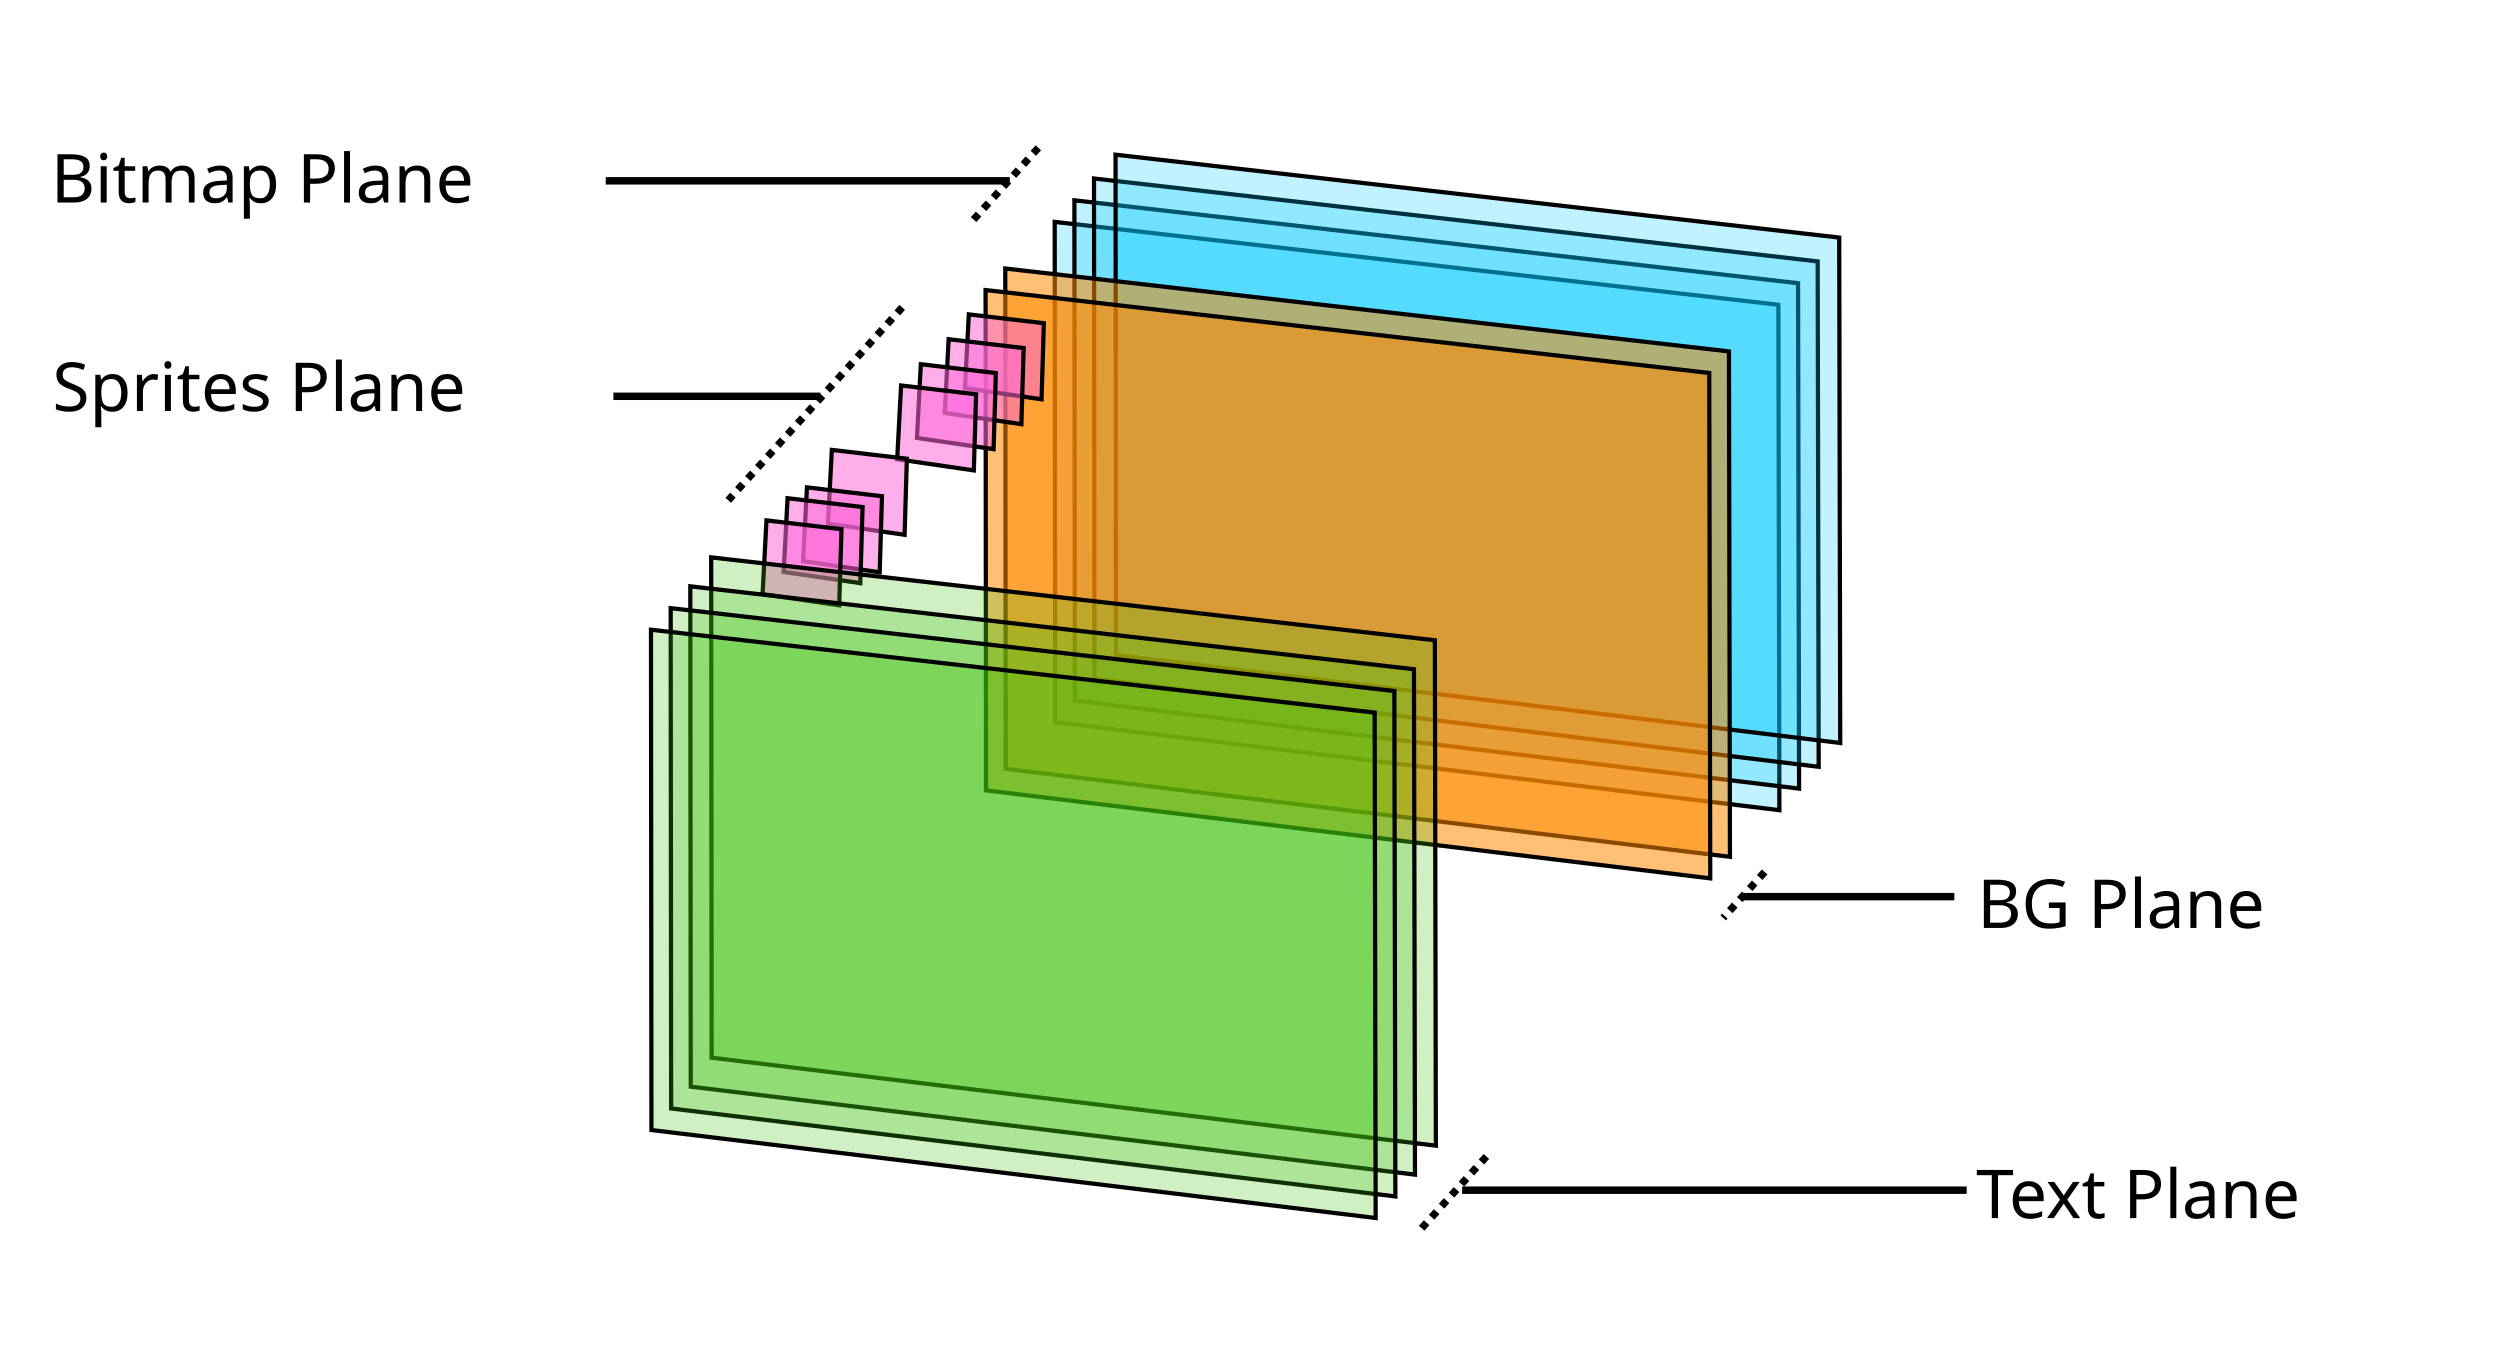
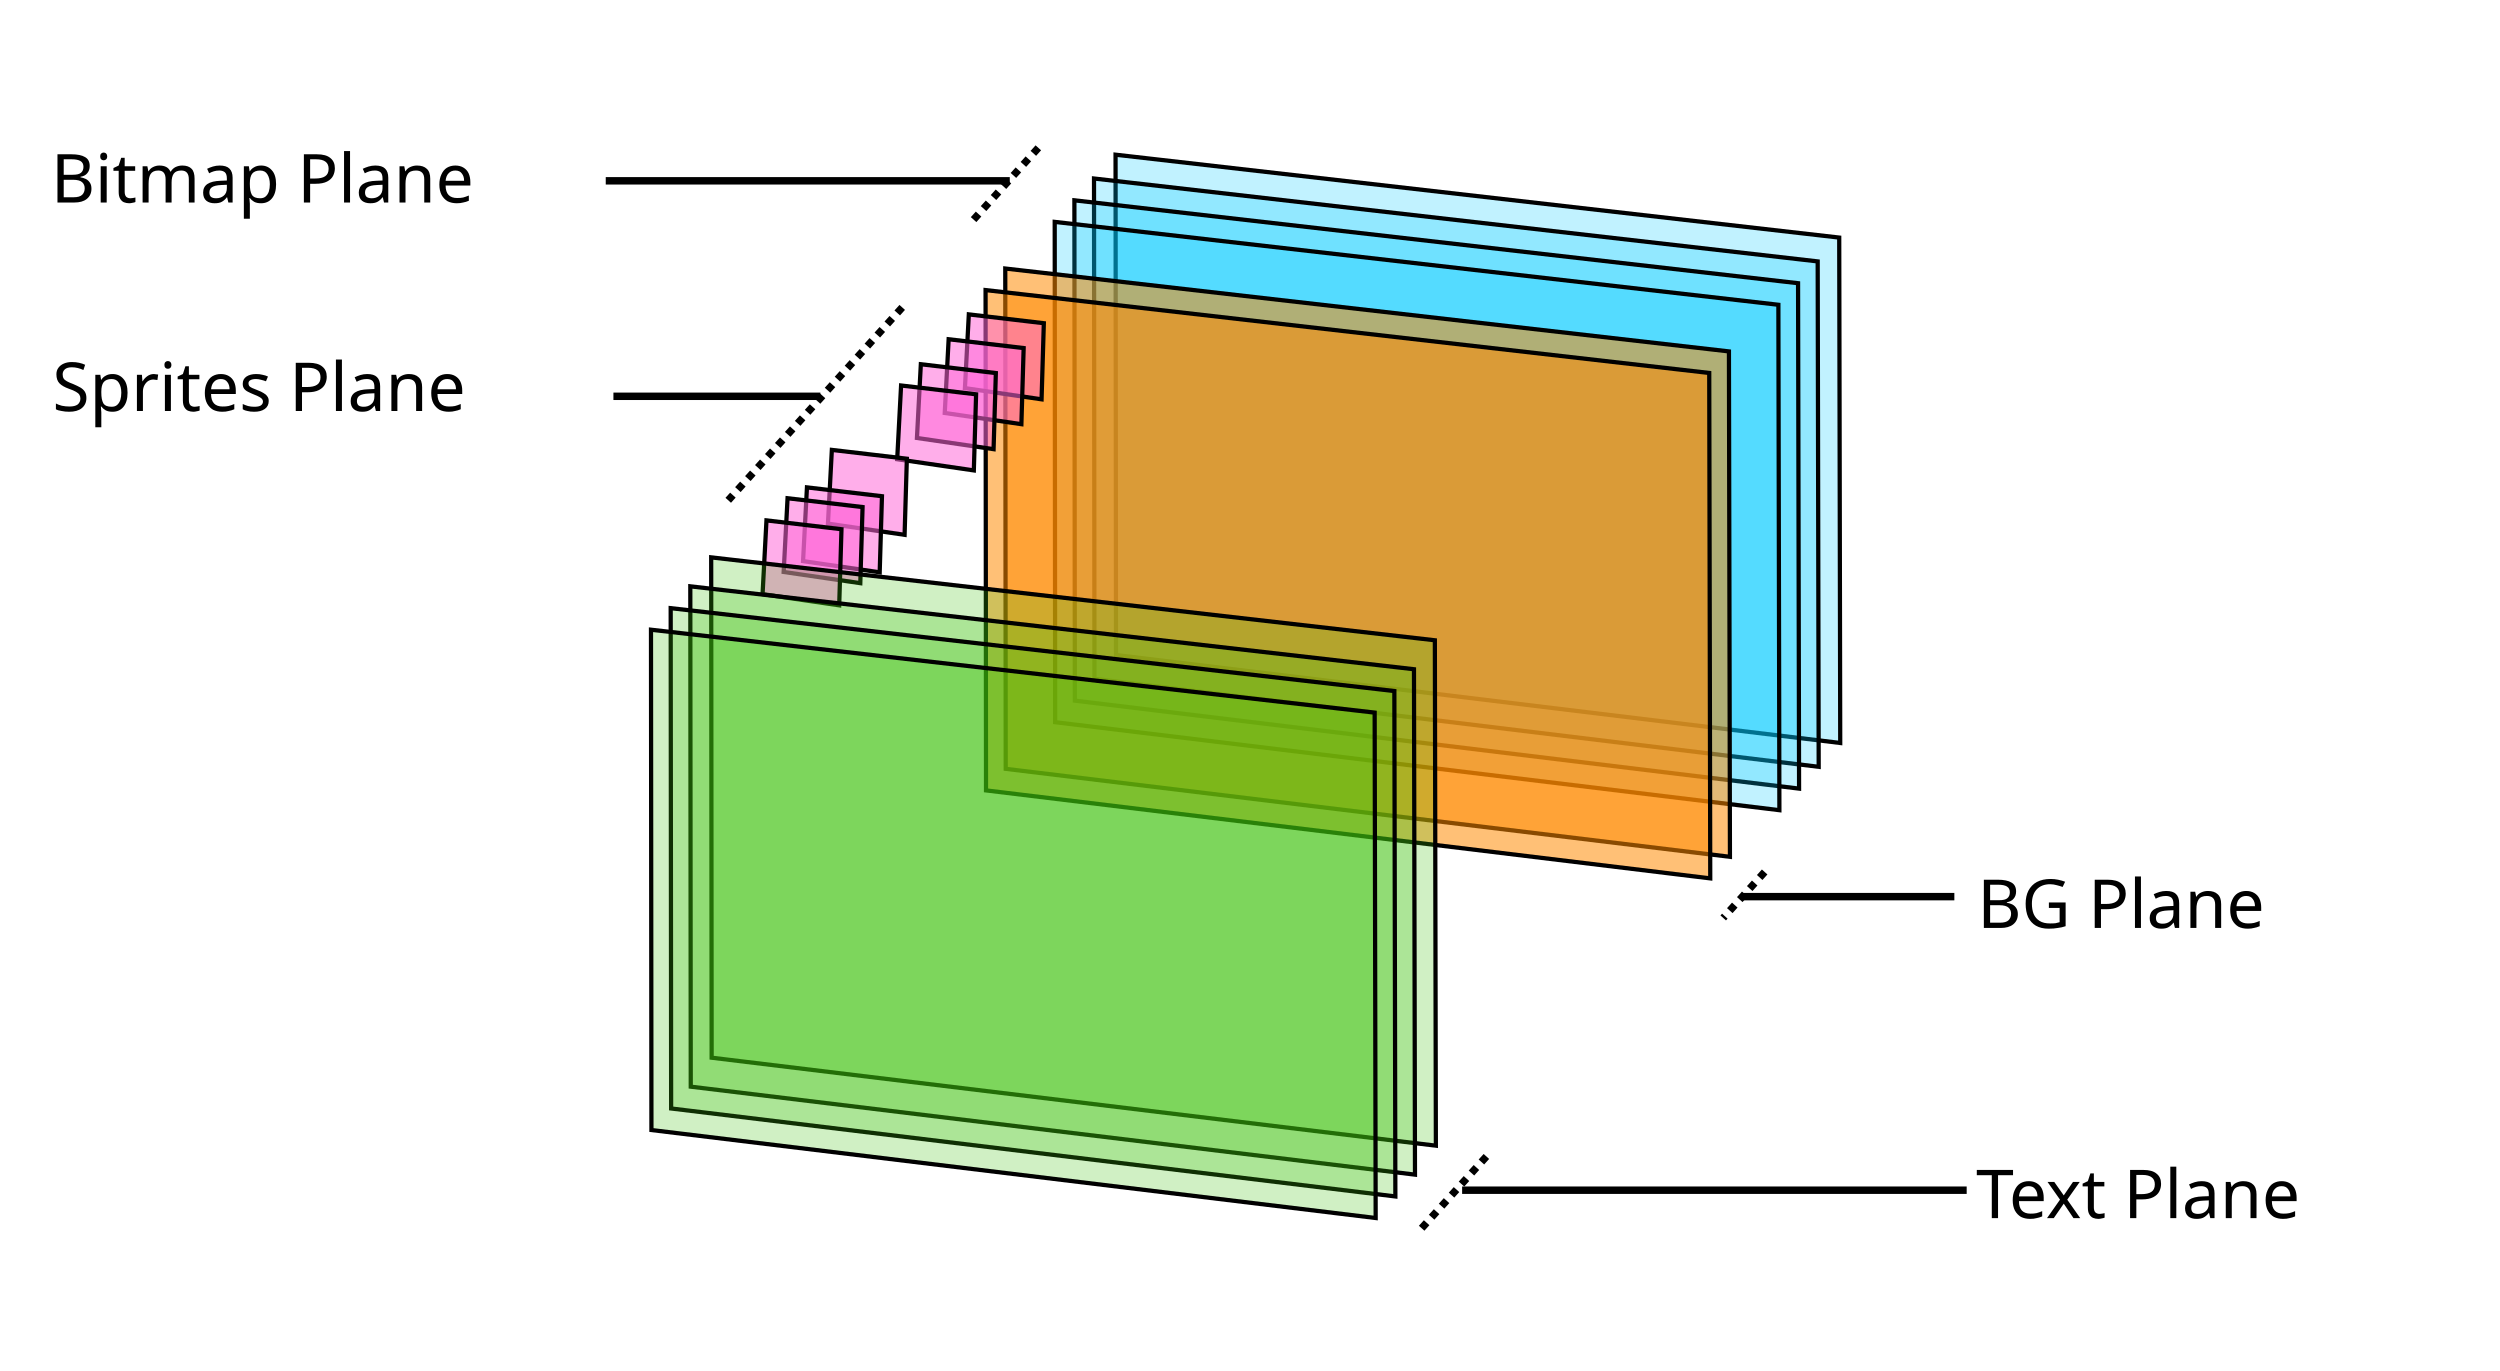
<svg xmlns="http://www.w3.org/2000/svg" width="6.155in" height="3.374in" viewBox="0 0 156.328 85.704" version="1.1" id="svg240" xml:space="preserve">
  <defs id="defs237" />
  <g id="layer1" transform="translate(30.5387,-97.55419)">
+     <path style="fill:#00c9ff;fill-opacity:0.246;stroke:#000000;stroke-width:0.265px;stroke-linecap:butt;stroke-linejoin:miter;stroke-opacity:1" d="m 39.217,107.228 45.257,5.184 0.063,31.607 -45.292,-5.502 z" id="path531-7-6" />
+     <path style="fill:#00c9ff;fill-opacity:0.246;stroke:#000000;stroke-width:0.265px;stroke-linecap:butt;stroke-linejoin:miter;stroke-opacity:1" d="m 37.87,108.718 45.257,5.184 0.063,31.607 -45.292,-5.502 z" id="path531-6-5" />
+     <path style="fill:#00c9ff;fill-opacity:0.246;stroke:#000000;stroke-width:0.265px;stroke-linecap:butt;stroke-linejoin:miter;stroke-opacity:1" d="m 36.643,110.082 45.257,5.184 0.063,31.607 -45.292,-5.502 z" id="path531-3-3" />
    <path style="fill:#00c9ff;fill-opacity:0.246;stroke:#000000;stroke-width:0.265px;stroke-linecap:butt;stroke-linejoin:miter;stroke-opacity:1" d="m 35.412,111.43 45.257,5.184 0.063,31.607 -45.292,-5.502 z" id="path531-5" />
-     <path style="fill:#00c9ff;fill-opacity:0.246;stroke:#000000;stroke-width:0.265px;stroke-linecap:butt;stroke-linejoin:miter;stroke-opacity:1" d="m 36.643,110.082 45.257,5.184 0.063,31.607 -45.292,-5.502 z" id="path531-3-3" />
-     <path style="fill:#00c9ff;fill-opacity:0.246;stroke:#000000;stroke-width:0.265px;stroke-linecap:butt;stroke-linejoin:miter;stroke-opacity:1" d="m 37.87,108.718 45.257,5.184 0.063,31.607 -45.292,-5.502 z" id="path531-6-5" />
-     <path style="fill:#00c9ff;fill-opacity:0.246;stroke:#000000;stroke-width:0.265px;stroke-linecap:butt;stroke-linejoin:miter;stroke-opacity:1" d="m 39.217,107.228 45.257,5.184 0.063,31.607 -45.292,-5.502 z" id="path531-7-6" />
    <g id="g1504" transform="translate(-15.34584,9.525001)">
      <path style="fill:#ff8a00;fill-opacity:0.536;stroke:#000000;stroke-width:0.265px;stroke-linecap:butt;stroke-linejoin:miter;stroke-opacity:1" d="m 47.666,104.822 45.257,5.184 0.063,31.607 -45.292,-5.502 z" id="path531-3-9" />
      <path style="fill:#ff8a00;fill-opacity:0.536;stroke:#000000;stroke-width:0.265px;stroke-linecap:butt;stroke-linejoin:miter;stroke-opacity:1" d="m 46.434,106.17 45.257,5.184 0.063,31.607 -45.292,-5.502 z" id="path531-2" />
    </g>
    <path style="fill:#ff69d9;fill-opacity:0.536;stroke:#000000;stroke-width:0.265px;stroke-linecap:butt;stroke-linejoin:miter;stroke-opacity:1" d="m 30.041,117.216 4.691,0.552 -0.142,4.759 -4.793,-0.7 z" id="path1361-6" />
    <path style="fill:#ff69d9;fill-opacity:0.536;stroke:#000000;stroke-width:0.265px;stroke-linecap:butt;stroke-linejoin:miter;stroke-opacity:1" d="m 28.779,118.77 4.691,0.552 -0.142,4.759 -4.793,-0.7 z" id="path1361-3" />
    <path style="fill:#ff69d9;fill-opacity:0.536;stroke:#000000;stroke-width:0.265px;stroke-linecap:butt;stroke-linejoin:miter;stroke-opacity:1" d="m 27.04,120.333 4.691,0.552 -0.142,4.759 -4.793,-0.7 z" id="path1361-9" />
    <path style="fill:#ff69d9;fill-opacity:0.536;stroke:#000000;stroke-width:0.265px;stroke-linecap:butt;stroke-linejoin:miter;stroke-opacity:1" d="m 25.805,121.662 4.691,0.552 -0.142,4.759 -4.793,-0.7 z" id="path1361-0" />
    <path style="fill:#ff69d9;fill-opacity:0.536;stroke:#000000;stroke-width:0.265px;stroke-linecap:butt;stroke-linejoin:miter;stroke-opacity:1" d="m 21.475,125.69 4.691,0.552 -0.142,4.759 -4.793,-0.7 z" id="path1361" />
    <path style="fill:#ff69d9;fill-opacity:0.536;stroke:#000000;stroke-width:0.265px;stroke-linecap:butt;stroke-linejoin:miter;stroke-opacity:1" d="m 19.918,128.035 4.691,0.552 -0.142,4.759 -4.793,-0.7 z" id="path1361-06" />
    <path style="fill:#ff69d9;fill-opacity:0.536;stroke:#000000;stroke-width:0.265px;stroke-linecap:butt;stroke-linejoin:miter;stroke-opacity:1" d="m 18.705,128.713 4.691,0.552 -0.142,4.759 -4.793,-0.7 z" id="path1361-2" />
    <path style="fill:#ff69d9;fill-opacity:0.536;stroke:#000000;stroke-width:0.265px;stroke-linecap:butt;stroke-linejoin:miter;stroke-opacity:1" d="m 17.386,130.099 4.691,0.552 -0.142,4.759 -4.793,-0.7 z" id="path1361-61" />
    <path style="fill:#40bf0e;fill-opacity:0.246;stroke:#000000;stroke-width:0.265px;stroke-linecap:butt;stroke-linejoin:miter;stroke-opacity:1" d="m 13.929,132.412 45.257,5.184 0.063,31.607 -45.292,-5.502 z" id="path531-7" />
    <path style="fill:#40bf0e;fill-opacity:0.246;stroke:#000000;stroke-width:0.265px;stroke-linecap:butt;stroke-linejoin:miter;stroke-opacity:1" d="m 12.623,134.223 45.257,5.184 0.063,31.607 -45.292,-5.502 z" id="path531-6" />
    <path style="fill:#40bf0e;fill-opacity:0.246;stroke:#000000;stroke-width:0.265px;stroke-linecap:butt;stroke-linejoin:miter;stroke-opacity:1" d="m 11.396,135.587 45.257,5.184 0.063,31.607 -45.292,-5.502 z" id="path531-3" />
    <path style="fill:#40bf0e;fill-opacity:0.246;stroke:#000000;stroke-width:0.265px;stroke-linecap:butt;stroke-linejoin:miter;stroke-opacity:1" d="m 10.164,136.935 45.257,5.184 0.063,31.607 -45.292,-5.502 z" id="path531" />
    <text xml:space="preserve" style="font-size:4.233px;line-height:1.25;font-family:sans-serif;letter-spacing:0px;word-spacing:0px;stroke-width:0.265" x="-27.36" y="110.219" id="text2290">
      <tspan id="tspan2288" style="font-style:normal;font-variant:normal;font-weight:normal;font-stretch:normal;font-size:4.233px;font-family:'Roboto Mono';-inkscape-font-specification:'Roboto Mono';stroke-width:0.265" x="-27.36" y="110.219">Bitmap Plane</tspan>
    </text>
    <text xml:space="preserve" style="font-size:4.233px;line-height:1.25;font-family:sans-serif;letter-spacing:0px;word-spacing:0px;stroke-width:0.265" x="93.031" y="173.734" id="text2290-8">
      <tspan id="tspan2288-7" style="font-style:normal;font-variant:normal;font-weight:normal;font-stretch:normal;font-size:4.233px;font-family:'Roboto Mono';-inkscape-font-specification:'Roboto Mono';stroke-width:0.265" x="93.031" y="173.734">Text Plane</tspan>
    </text>
    <text xml:space="preserve" style="font-size:4.233px;line-height:1.25;font-family:sans-serif;letter-spacing:0px;word-spacing:0px;stroke-width:0.265" x="93.112" y="155.587" id="text2290-8-2">
      <tspan id="tspan2288-7-3" style="font-style:normal;font-variant:normal;font-weight:normal;font-stretch:normal;font-size:4.233px;font-family:'Roboto Mono';-inkscape-font-specification:'Roboto Mono';stroke-width:0.265" x="93.112" y="155.587">BG Plane</tspan>
    </text>
    <text xml:space="preserve" style="font-size:4.233px;line-height:1.25;font-family:sans-serif;letter-spacing:0px;word-spacing:0px;stroke-width:0.265" x="-27.269" y="123.26" id="text2290-8-2-7">
      <tspan id="tspan2288-7-3-5" style="font-style:normal;font-variant:normal;font-weight:normal;font-stretch:normal;font-size:4.233px;font-family:'Roboto Mono';-inkscape-font-specification:'Roboto Mono';stroke-width:0.265" x="-27.269" y="123.26">Sprites Plane</tspan>
    </text>
    <path style="fill:none;stroke:#000000;stroke-width:0.465;stroke-linecap:butt;stroke-linejoin:miter;stroke-dasharray:0.465, 0.465;stroke-dashoffset:0;stroke-opacity:1" d="m 34.388,106.799 -4.141,4.591" id="path7554" />
    <path style="fill:none;stroke:#000000;stroke-width:0.465;stroke-linecap:butt;stroke-linejoin:miter;stroke-dasharray:0.465, 0.465;stroke-dashoffset:0;stroke-opacity:1" d="m 79.811,152.086 -2.592,2.873" id="path7554-0" />
    <path style="fill:none;stroke:#000000;stroke-width:0.465;stroke-linecap:butt;stroke-linejoin:miter;stroke-dasharray:0.465, 0.465;stroke-dashoffset:0;stroke-opacity:1" d="m 62.409,169.877 -4.141,4.591" id="path7554-9" />
    <path style="fill:none;stroke:#000000;stroke-width:0.465;stroke-linecap:butt;stroke-linejoin:miter;stroke-dasharray:0.465, 0.465;stroke-dashoffset:0;stroke-opacity:1" d="M 25.876,116.779 14.995,128.842" id="path7554-2" />
    <path style="fill:none;stroke:#000000;stroke-width:0.465;stroke-linecap:butt;stroke-linejoin:miter;stroke-dasharray:none;stroke-opacity:1" d="M 78.369,153.628 H 91.674" id="path8450" />
    <path style="fill:none;stroke:#000000;stroke-width:0.465;stroke-linecap:butt;stroke-linejoin:miter;stroke-dasharray:none;stroke-opacity:1" d="M 60.891,171.987 H 92.445" id="path8452" />
    <path style="fill:none;stroke:#000000;stroke-width:0.465;stroke-linecap:butt;stroke-linejoin:miter;stroke-dasharray:none;stroke-opacity:1" d="M 32.602,108.862 H 7.335" id="path8454" />
    <path style="fill:none;stroke:#000000;stroke-width:0.465;stroke-linecap:butt;stroke-linejoin:miter;stroke-dasharray:none;stroke-opacity:1" d="M 20.756,122.338 H 7.815" id="path8456" />
  </g>
</svg>
